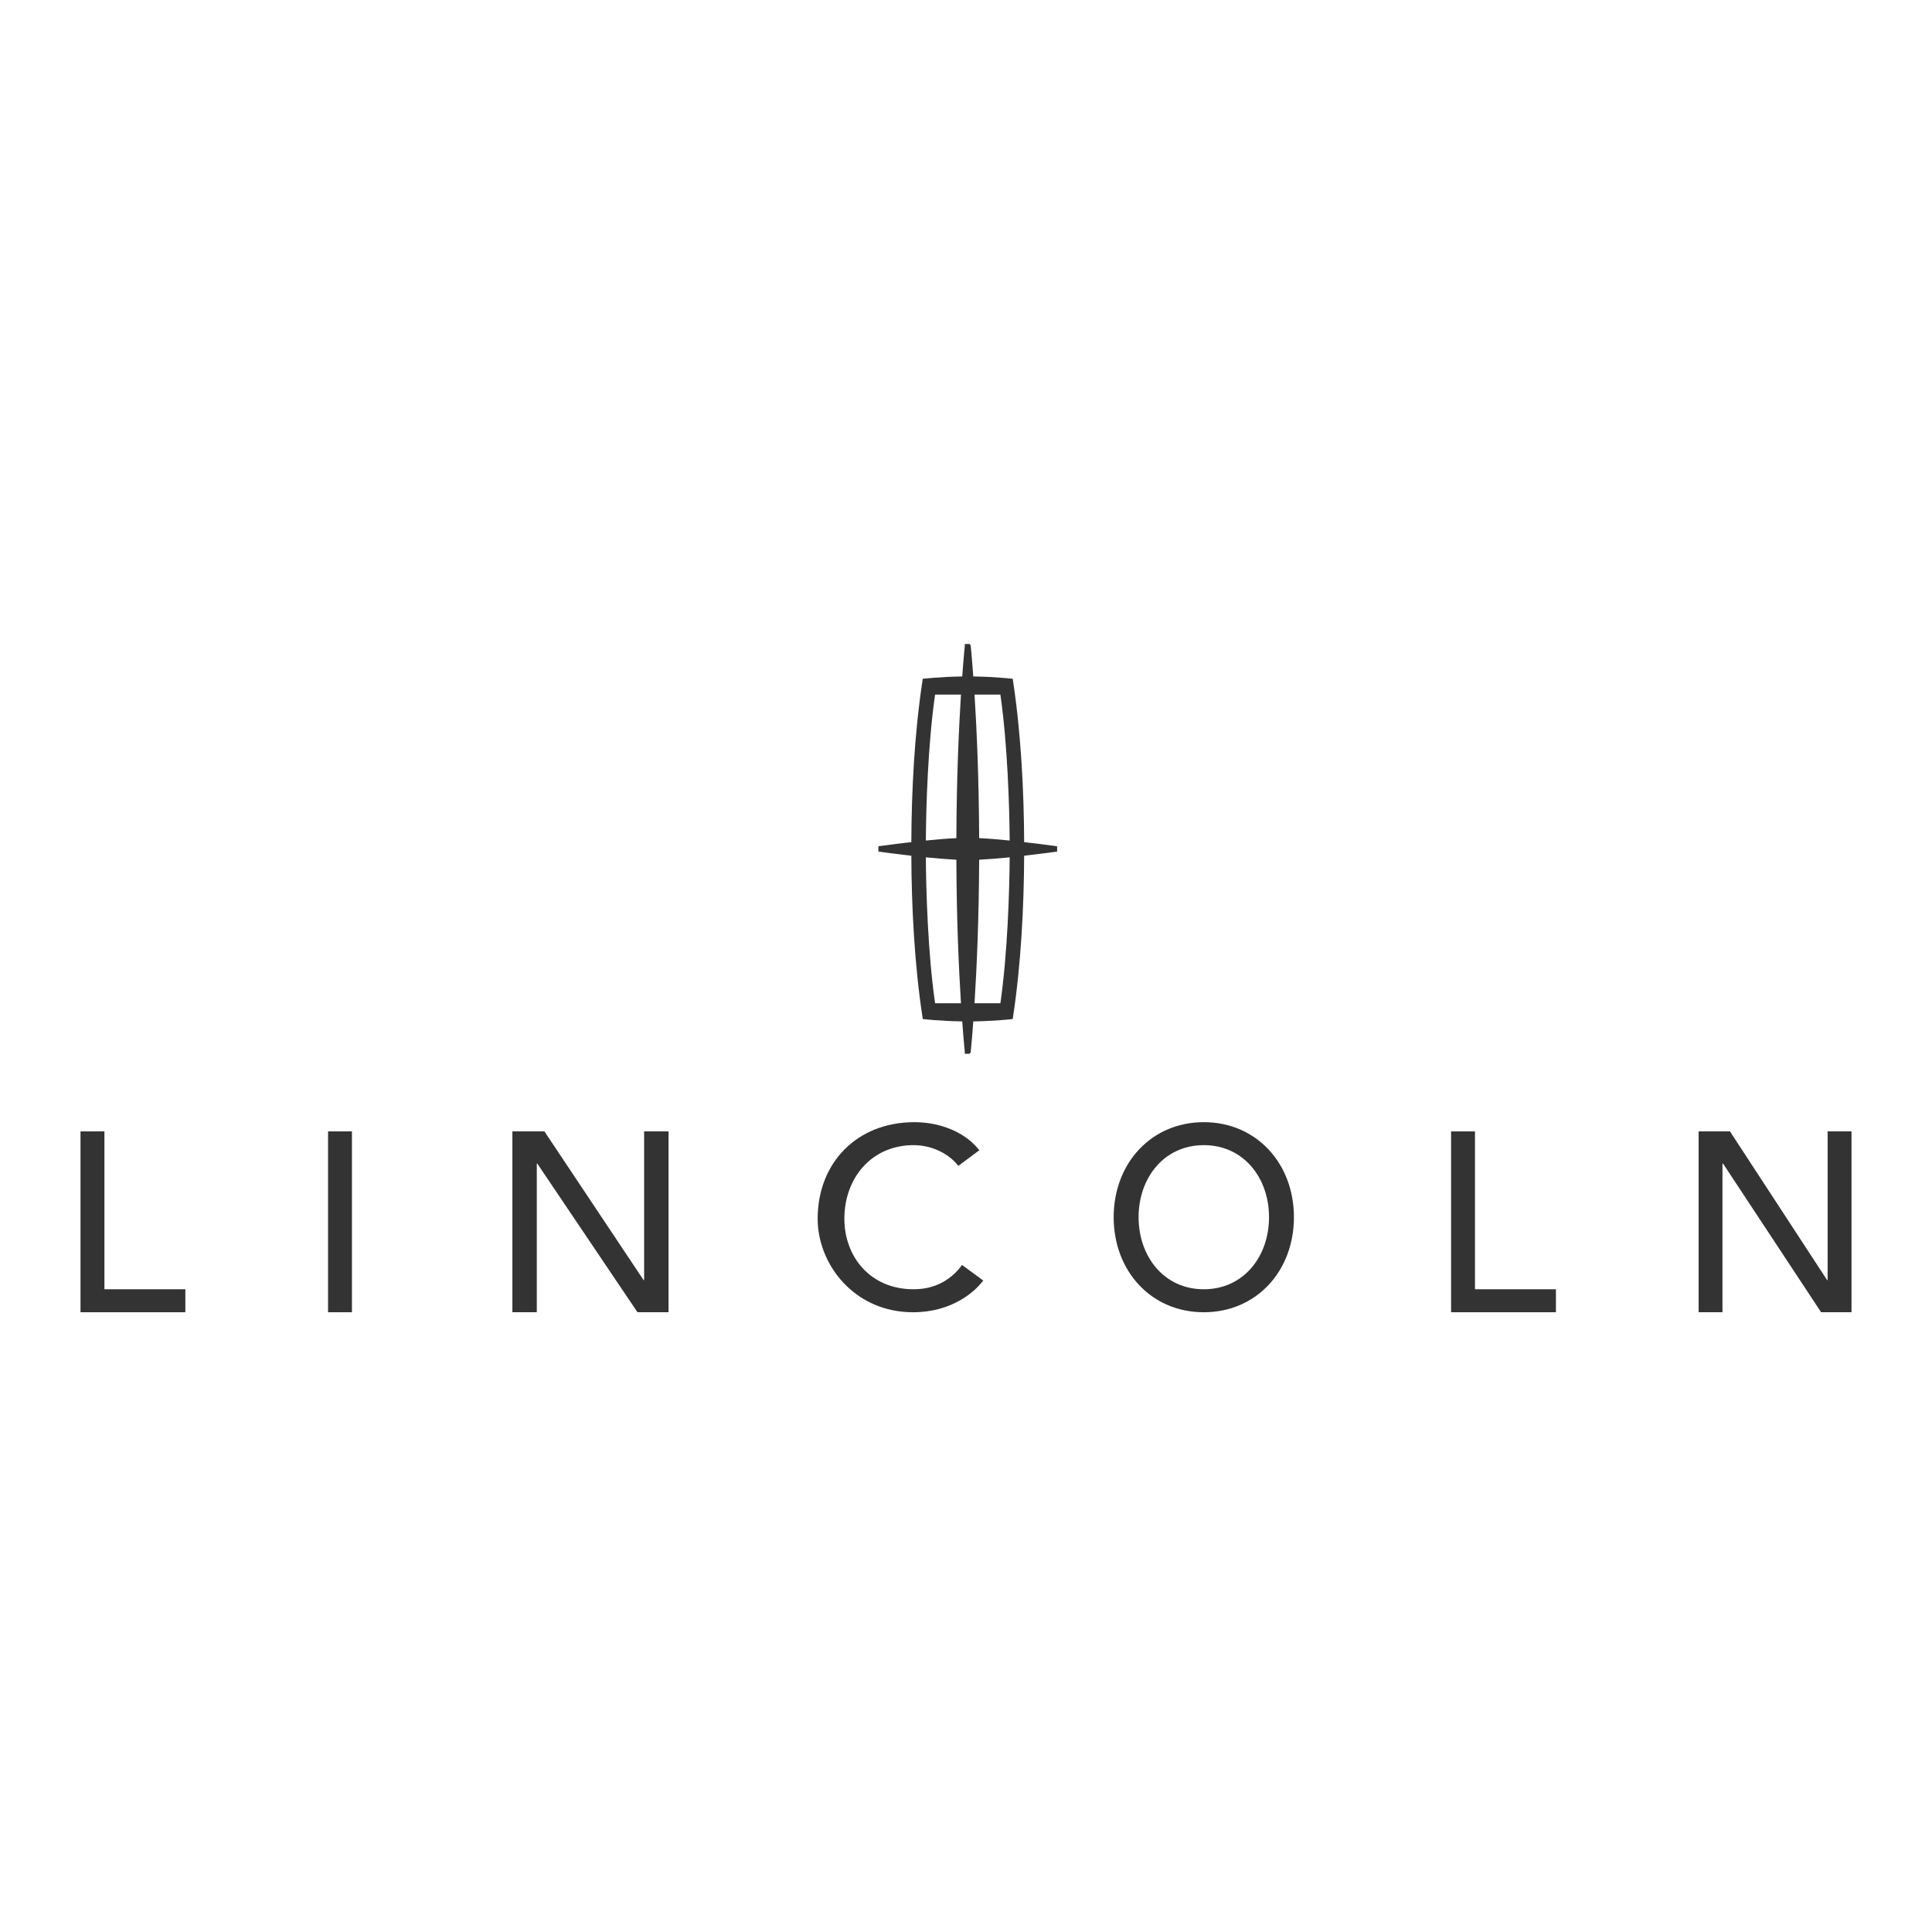
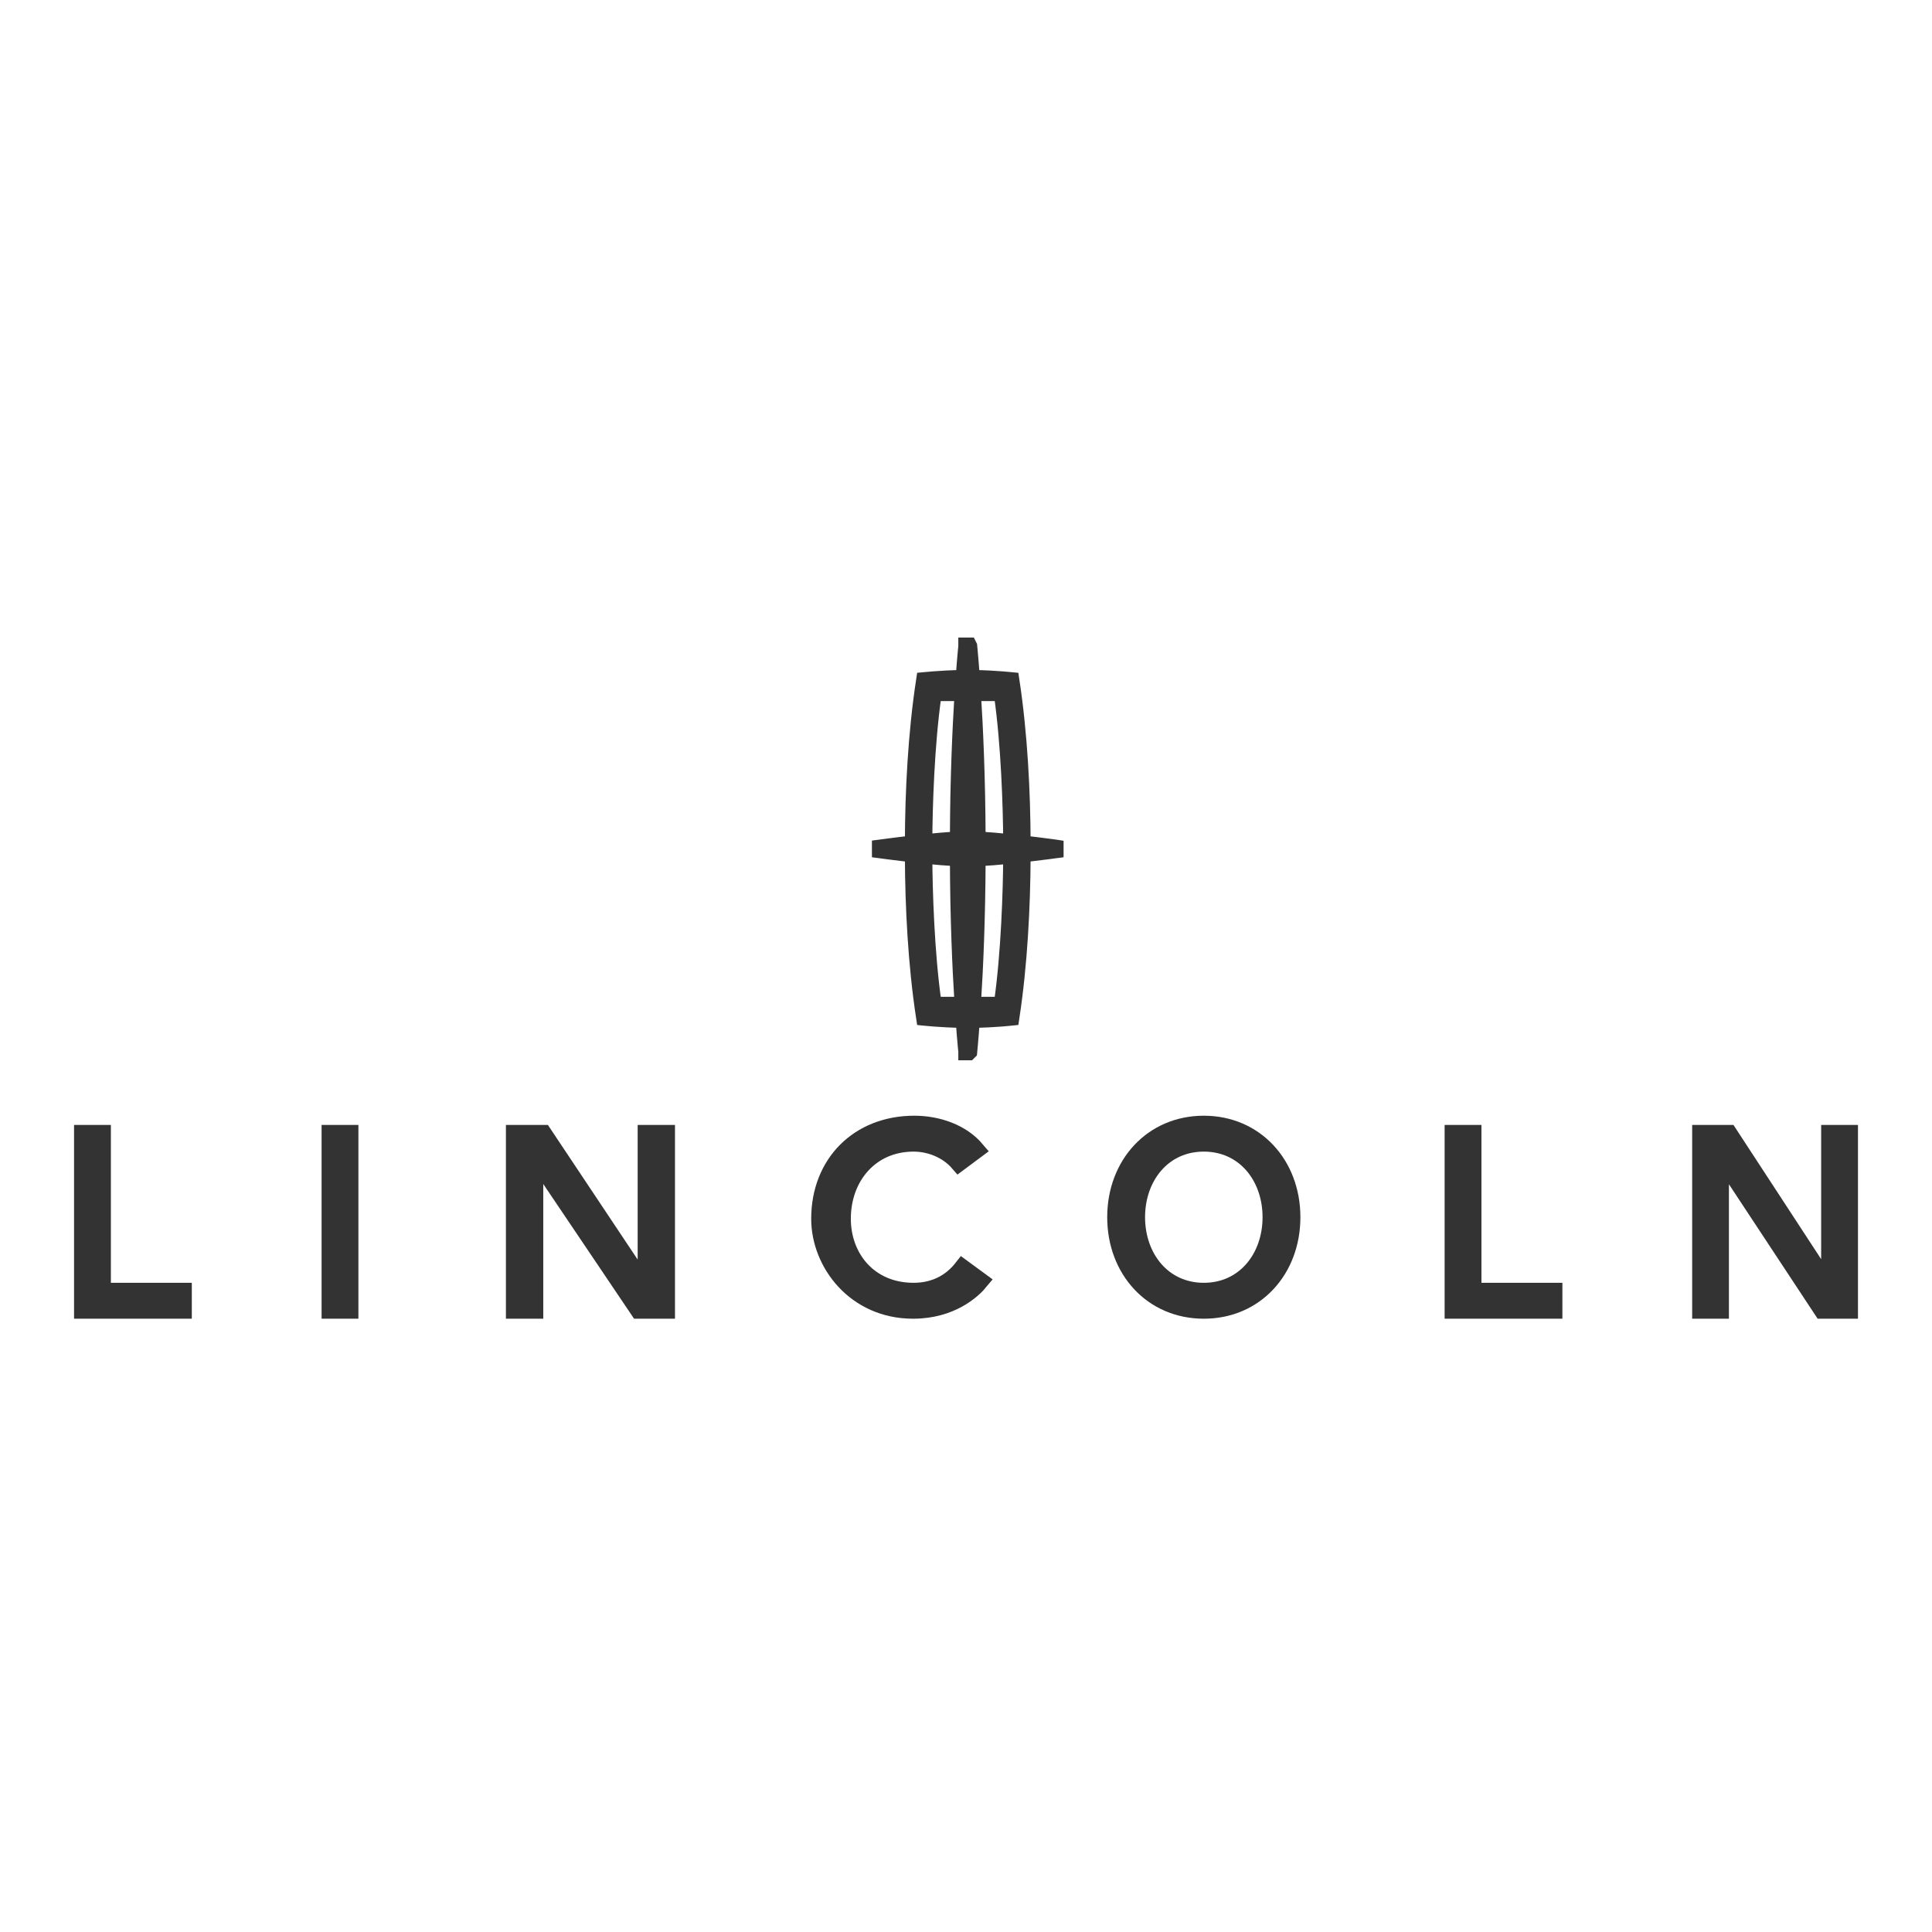
<svg xmlns="http://www.w3.org/2000/svg" width="110" height="110" viewBox="0 0 110 110" fill="none">
  <g id="Frame 1707481659">
    <g id="layer1">
      <g id="g902">
-         <path id="path12" d="M54.587 66.198C53.958 65.47 52.976 65.068 52.014 65.068C49.558 65.068 47.943 66.987 47.943 69.39C47.943 71.618 49.471 73.537 52.014 73.537C53.217 73.537 54.153 73.035 54.802 72.205L55.795 72.934C55.39 73.427 54.171 74.582 51.985 74.582C48.707 74.582 46.686 71.913 46.686 69.39C46.686 67.823 47.237 66.483 48.179 65.535C49.122 64.587 50.463 64.024 52.058 64.024C53.373 64.024 54.742 64.491 55.569 65.467L54.587 66.198Z" fill="#333333" stroke="#333333" stroke-width="0.264" />
-         <path id="path14" d="M64.695 69.302C64.695 71.61 66.196 73.537 68.54 73.537C70.883 73.537 72.385 71.61 72.385 69.302C72.385 66.993 70.883 65.068 68.54 65.068C66.196 65.068 64.695 66.993 64.695 69.302ZM73.539 69.302C73.539 72.294 71.463 74.582 68.54 74.582C65.615 74.582 63.54 72.294 63.54 69.302C63.54 66.314 65.615 64.024 68.54 64.024C71.463 64.024 73.539 66.314 73.539 69.302Z" fill="#333333" stroke="#333333" stroke-width="0.264" />
-         <path id="path16" d="M5.945 73.537H10.421V74.581H4.716V64.549H5.813V73.405V73.537H5.945Z" fill="#333333" stroke="#333333" stroke-width="0.264" />
-         <path id="path18" d="M18.81 64.549H19.906V74.581H18.81V64.549Z" fill="#333333" stroke="#333333" stroke-width="0.264" />
-         <path id="path20" d="M36.806 72.883V64.549H37.931V74.581H36.366L30.701 66.177L30.662 66.119H30.592H30.563H30.431V66.251V74.581H29.305L29.305 64.549H30.927L36.533 72.957L36.572 73.015H36.643H36.674H36.806V72.883Z" fill="#333333" stroke="#333333" stroke-width="0.264" />
-         <path id="path22" d="M83.979 73.537H88.456V74.581H82.751V64.549H83.847V73.405V73.537H83.979Z" fill="#333333" stroke="#333333" stroke-width="0.264" />
-         <path id="path24" d="M104.189 72.883V64.549H105.285V74.581H103.757L98.214 66.179L98.175 66.119H98.104H98.07H97.938V66.251V74.581H96.845L96.845 64.549H98.425L103.918 72.956L103.957 73.015H104.029H104.057H104.189V72.883Z" fill="#333333" stroke="#333333" stroke-width="0.264" />
+         <path id="path12" d="M54.587 66.198C53.958 65.47 52.976 65.068 52.014 65.068C49.558 65.068 47.943 66.987 47.943 69.39C47.943 71.618 49.471 73.537 52.014 73.537C53.217 73.537 54.153 73.035 54.802 72.205L55.795 72.934C55.39 73.427 54.171 74.582 51.985 74.582C48.707 74.582 46.686 71.913 46.686 69.39C46.686 67.823 47.237 66.483 48.179 65.535C49.122 64.587 50.463 64.024 52.058 64.024C53.373 64.024 54.742 64.491 55.569 65.467L54.587 66.198Z" fill="#333333" stroke="#333333" strokeWidth="0.264" />
+         <path id="path14" d="M64.695 69.302C64.695 71.61 66.196 73.537 68.54 73.537C70.883 73.537 72.385 71.61 72.385 69.302C72.385 66.993 70.883 65.068 68.54 65.068C66.196 65.068 64.695 66.993 64.695 69.302ZM73.539 69.302C73.539 72.294 71.463 74.582 68.54 74.582C65.615 74.582 63.54 72.294 63.54 69.302C63.54 66.314 65.615 64.024 68.54 64.024C71.463 64.024 73.539 66.314 73.539 69.302Z" fill="#333333" stroke="#333333" strokeWidth="0.264" />
+         <path id="path16" d="M5.945 73.537H10.421V74.581H4.716V64.549H5.813V73.405V73.537H5.945Z" fill="#333333" stroke="#333333" strokeWidth="0.264" />
+         <path id="path18" d="M18.81 64.549H19.906V74.581H18.81V64.549Z" fill="#333333" stroke="#333333" strokeWidth="0.264" />
+         <path id="path20" d="M36.806 72.883V64.549H37.931V74.581H36.366L30.701 66.177L30.662 66.119H30.592H30.563H30.431V66.251V74.581H29.305L29.305 64.549H30.927L36.533 72.957L36.572 73.015H36.643H36.674H36.806V72.883Z" fill="#333333" stroke="#333333" strokeWidth="0.264" />
+         <path id="path22" d="M83.979 73.537H88.456V74.581H82.751V64.549H83.847V73.405V73.537H83.979Z" fill="#333333" stroke="#333333" strokeWidth="0.264" />
+         <path id="path24" d="M104.189 72.883V64.549H105.285V74.581H103.757L98.214 66.179L98.175 66.119H98.104H98.07H97.938V66.251V74.581H96.845L96.845 64.549H98.425L103.918 72.956L103.957 73.015H104.029H104.057H104.189V72.883Z" fill="#333333" stroke="#333333" strokeWidth="0.264" />
      </g>
-       <path id="path26" d="M58.179 47.947L58.179 48.064L58.296 48.078C58.817 48.137 59.286 48.196 59.624 48.241C59.793 48.263 59.929 48.281 60.023 48.294L60.056 48.299V48.37L60.024 48.374C59.929 48.387 59.793 48.406 59.624 48.428C59.286 48.472 58.817 48.531 58.296 48.591L58.179 48.605L58.179 48.722C58.166 51.621 58.002 54.886 57.545 57.899C57.525 57.901 57.502 57.904 57.475 57.906C57.365 57.917 57.204 57.932 57.004 57.948C56.603 57.979 56.045 58.013 55.413 58.022L55.292 58.023L55.283 58.144C55.24 58.74 55.201 59.201 55.172 59.512C55.158 59.668 55.146 59.786 55.139 59.866L55.138 59.867H55.062L55.062 59.866C55.054 59.786 55.042 59.668 55.028 59.512C54.999 59.201 54.96 58.74 54.917 58.144L54.908 58.023L54.787 58.022C54.155 58.013 53.597 57.979 53.196 57.948C52.996 57.932 52.835 57.917 52.725 57.907C52.698 57.904 52.675 57.901 52.654 57.899C52.195 54.886 52.031 51.621 52.02 48.722L52.019 48.605L51.903 48.591C51.381 48.531 50.913 48.472 50.575 48.428C50.407 48.406 50.27 48.387 50.176 48.374L50.144 48.37V48.298L50.176 48.294C50.27 48.281 50.407 48.263 50.575 48.241C50.913 48.196 51.381 48.137 51.903 48.078L52.019 48.064L52.02 47.947C52.031 45.048 52.195 41.782 52.654 38.768C52.675 38.766 52.698 38.764 52.725 38.761C52.835 38.75 52.996 38.735 53.196 38.72C53.596 38.689 54.155 38.656 54.787 38.647L54.908 38.645L54.917 38.525C54.96 37.929 54.999 37.468 55.028 37.156C55.042 37 55.054 36.881 55.062 36.802L55.062 36.8H55.138L55.139 36.802C55.146 36.881 55.158 37 55.172 37.156C55.201 37.468 55.24 37.929 55.283 38.525L55.292 38.645L55.413 38.647C56.045 38.656 56.604 38.689 57.004 38.72C57.204 38.735 57.365 38.75 57.475 38.761C57.502 38.764 57.525 38.766 57.545 38.768C58.002 41.782 58.166 45.048 58.179 47.947ZM57.089 39.53L57.073 39.416H56.959H55.486H55.345L55.354 39.557C55.476 41.473 55.603 44.272 55.617 47.72L55.617 47.845L55.742 47.851C56.269 47.876 56.878 47.927 57.473 47.988L57.619 48.003L57.618 47.856C57.607 45.99 57.501 42.396 57.089 39.53ZM53.24 39.416H53.126L53.109 39.529C52.696 42.396 52.593 45.99 52.582 47.856L52.581 48.003L52.727 47.988C53.319 47.927 53.931 47.876 54.458 47.851L54.583 47.845L54.584 47.72C54.595 44.272 54.726 41.473 54.845 39.556L54.853 39.416H54.713H53.24ZM53.109 57.139L53.126 57.253H53.24H54.713H54.853H55.345H55.486H56.959H57.073L57.089 57.139C57.501 54.271 57.607 50.679 57.618 48.813L57.619 48.666L57.473 48.681C56.878 48.74 56.269 48.791 55.742 48.818L55.617 48.824L55.617 48.949C55.603 52.324 55.481 55.075 55.361 56.989H54.837C54.72 55.075 54.595 52.324 54.584 48.949L54.583 48.824L54.458 48.818C53.931 48.791 53.319 48.74 52.727 48.681L52.581 48.666L52.582 48.813C52.593 50.678 52.696 54.271 53.109 57.139Z" fill="#333333" stroke="#333333" stroke-width="0.264" />
+       <path id="path26" d="M58.179 47.947L58.179 48.064L58.296 48.078C58.817 48.137 59.286 48.196 59.624 48.241C59.793 48.263 59.929 48.281 60.023 48.294L60.056 48.299V48.37L60.024 48.374C59.929 48.387 59.793 48.406 59.624 48.428C59.286 48.472 58.817 48.531 58.296 48.591L58.179 48.605L58.179 48.722C58.166 51.621 58.002 54.886 57.545 57.899C57.525 57.901 57.502 57.904 57.475 57.906C57.365 57.917 57.204 57.932 57.004 57.948C56.603 57.979 56.045 58.013 55.413 58.022L55.292 58.023L55.283 58.144C55.24 58.74 55.201 59.201 55.172 59.512C55.158 59.668 55.146 59.786 55.139 59.866L55.138 59.867H55.062L55.062 59.866C55.054 59.786 55.042 59.668 55.028 59.512C54.999 59.201 54.96 58.74 54.917 58.144L54.908 58.023L54.787 58.022C54.155 58.013 53.597 57.979 53.196 57.948C52.996 57.932 52.835 57.917 52.725 57.907C52.698 57.904 52.675 57.901 52.654 57.899C52.195 54.886 52.031 51.621 52.02 48.722L52.019 48.605L51.903 48.591C51.381 48.531 50.913 48.472 50.575 48.428C50.407 48.406 50.27 48.387 50.176 48.374L50.144 48.37V48.298L50.176 48.294C50.27 48.281 50.407 48.263 50.575 48.241C50.913 48.196 51.381 48.137 51.903 48.078L52.019 48.064L52.02 47.947C52.031 45.048 52.195 41.782 52.654 38.768C52.675 38.766 52.698 38.764 52.725 38.761C52.835 38.75 52.996 38.735 53.196 38.72C53.596 38.689 54.155 38.656 54.787 38.647L54.908 38.645L54.917 38.525C54.96 37.929 54.999 37.468 55.028 37.156C55.042 37 55.054 36.881 55.062 36.802L55.062 36.8H55.138L55.139 36.802C55.146 36.881 55.158 37 55.172 37.156C55.201 37.468 55.24 37.929 55.283 38.525L55.292 38.645L55.413 38.647C56.045 38.656 56.604 38.689 57.004 38.72C57.204 38.735 57.365 38.75 57.475 38.761C57.502 38.764 57.525 38.766 57.545 38.768C58.002 41.782 58.166 45.048 58.179 47.947ZM57.089 39.53L57.073 39.416H56.959H55.486H55.345L55.354 39.557C55.476 41.473 55.603 44.272 55.617 47.72L55.617 47.845L55.742 47.851C56.269 47.876 56.878 47.927 57.473 47.988L57.619 48.003L57.618 47.856C57.607 45.99 57.501 42.396 57.089 39.53ZM53.24 39.416H53.126L53.109 39.529C52.696 42.396 52.593 45.99 52.582 47.856L52.581 48.003L52.727 47.988C53.319 47.927 53.931 47.876 54.458 47.851L54.583 47.845L54.584 47.72C54.595 44.272 54.726 41.473 54.845 39.556L54.853 39.416H54.713H53.24ZM53.109 57.139L53.126 57.253H53.24H54.713H54.853H55.345H55.486H56.959H57.073L57.089 57.139C57.501 54.271 57.607 50.679 57.618 48.813L57.619 48.666L57.473 48.681C56.878 48.74 56.269 48.791 55.742 48.818L55.617 48.824L55.617 48.949C55.603 52.324 55.481 55.075 55.361 56.989H54.837C54.72 55.075 54.595 52.324 54.584 48.949L54.583 48.824L54.458 48.818C53.931 48.791 53.319 48.74 52.727 48.681L52.581 48.666L52.582 48.813C52.593 50.678 52.696 54.271 53.109 57.139Z" fill="#333333" stroke="#333333" strokeWidth="0.264" />
    </g>
  </g>
</svg>
